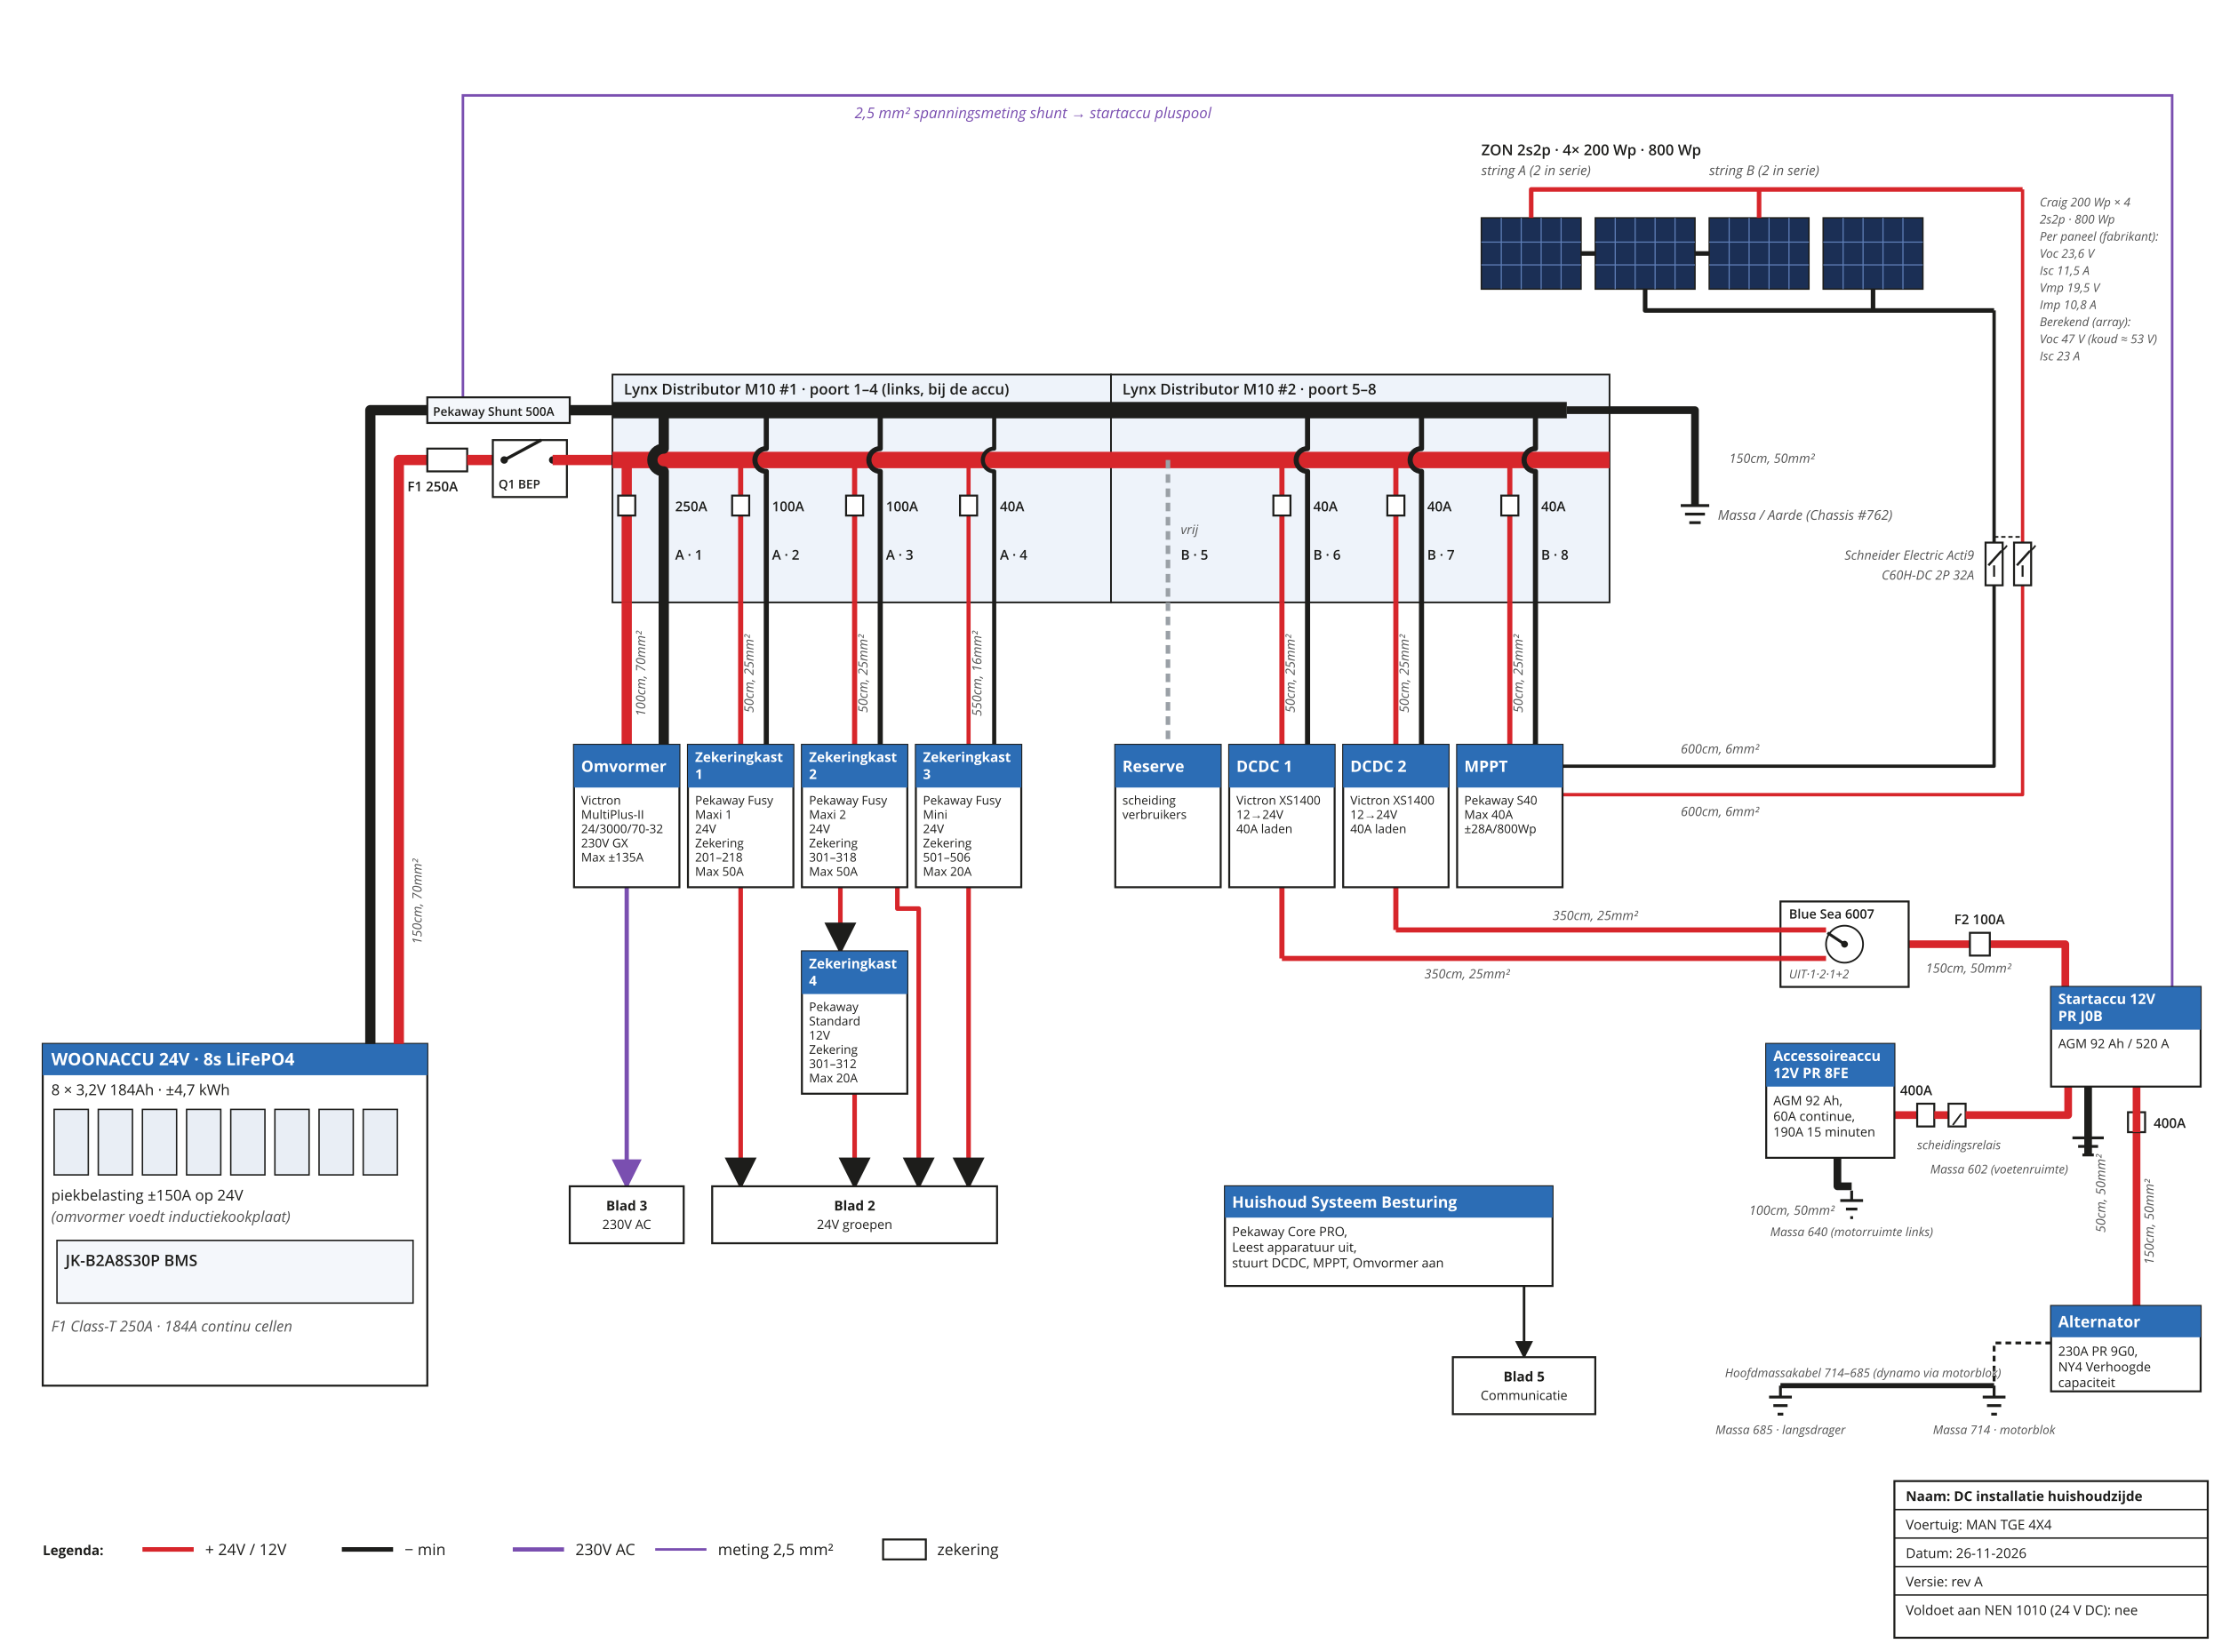
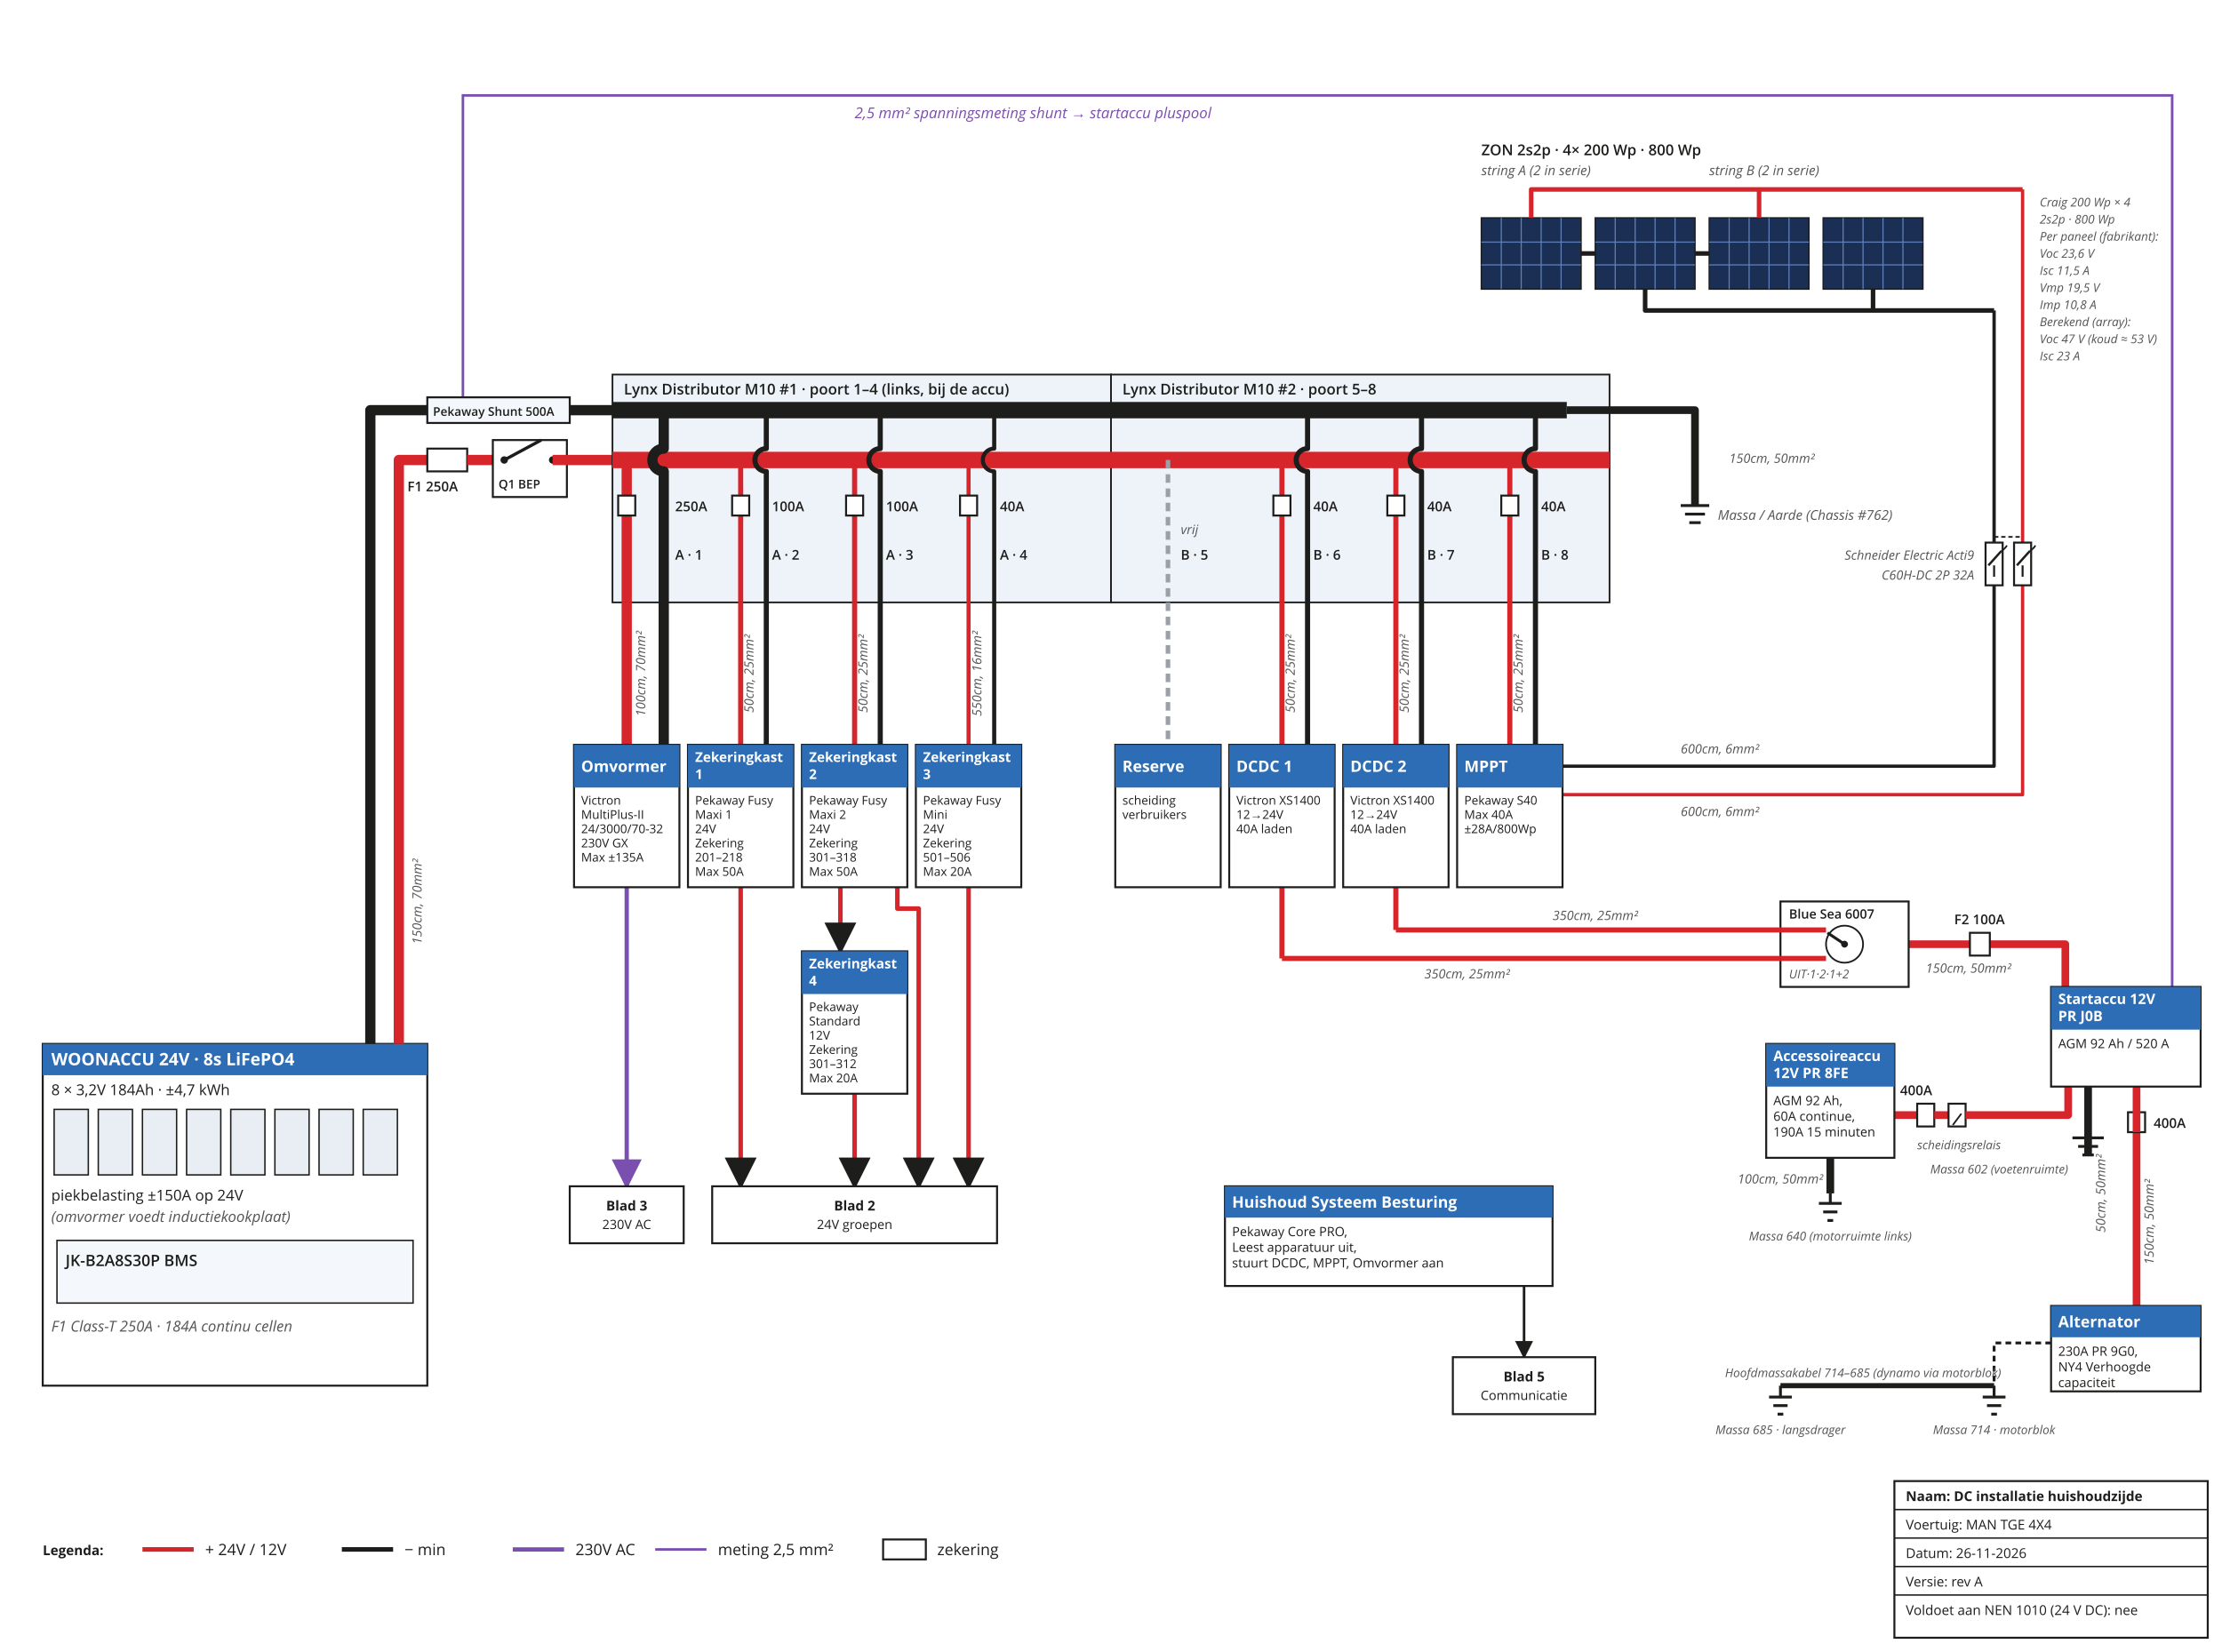
<svg xmlns="http://www.w3.org/2000/svg" viewBox="0 0 1560 1160" role="img" aria-label="Blad 1 energie en laden: woonaccu links onder, Lynx A en B midden met poorten 1 tot 8, zon 2s2p rechtsboven, 12V voertuigdelen rechts.">
  <rect width="100%" height="100%" fill="#fff" />
  <defs>
    <style>.p{stroke:#d7262b;stroke-width:3.2;fill:none;stroke-linejoin:round}
.n{stroke:#1d1d1b;stroke-width:3.2;fill:none;stroke-linejoin:round}
.ac{stroke:#7a4fb0;stroke-width:3;fill:none}
.box{fill:#fff;stroke:#1d1d1b;stroke-width:1.4}
.hd{fill:#2c6db5}
.ht{fill:#fff;font:700 12px 'Open Sans',Arial,sans-serif}
.bt{fill:#1d1d1b;font:400 11px 'Open Sans',Arial,sans-serif}
.lb{fill:#1d1d1b;font:600 11px 'Open Sans',Arial,sans-serif}
.cb{fill:#555;font:italic 400 10.5px 'Open Sans',Arial,sans-serif}
.fz{fill:#fff;stroke:#1d1d1b;stroke-width:1.4}
.fr{fill:#eef3fa;stroke:#1d1d1b;stroke-width:1.2}
.pv{fill:#1b2f55;stroke:#1d1d1b}
</style>
    <marker id="ar" viewBox="0 0 10 10" refX="9" refY="5" markerWidth="7" markerHeight="7" orient="auto-start-reverse">
      <path d="M0 0L10 5L0 10z" fill="#1d1d1b" />
    </marker>
    <marker id="arp" viewBox="0 0 10 10" refX="9" refY="5" markerWidth="7" markerHeight="7" orient="auto-start-reverse">
      <path d="M0 0L10 5L0 10z" fill="#7a4fb0" />
    </marker>
    <g id="pvp">
      <rect width="70" height="50" class="pv" />
      <path d="M0 17H70M0 33H70M14 0V50M28 0V50M42 0V50M56 0V50" stroke="#5f7fb8" stroke-width=".8" />
    </g>
  </defs>
  <g transform="translate(0,93)">
    <use href="#pvp" x="1040" y="60" />
    <use href="#pvp" x="1120" y="60" />
    <use href="#pvp" x="1200" y="60" />
    <use href="#pvp" x="1280" y="60" />
    <path d="M1110 85H1120" class="n" />
    <path d="M1190 85H1200" class="n" />
    <path d="M1075 60V40H1420" class="p" />
    <path d="M1155 110V125H1400" class="n" />
    <path d="M1235 60V40" class="p" />
    <path d="M1315 110V125" class="n" />
    <text x="1432" y="52" class="cb" style="font-size:8.5px">Craig 200 Wp × 4</text>
    <text x="1432" y="64" class="cb" style="font-size:8.5px">2s2p · 800 Wp</text>
    <text x="1432" y="76" class="cb" style="font-size:8.5px">Per paneel (fabrikant):</text>
    <text x="1432" y="88" class="cb" style="font-size:8.5px">Voc 23,6 V</text>
    <text x="1432" y="100" class="cb" style="font-size:8.5px">Isc 11,5 A</text>
    <text x="1432" y="112" class="cb" style="font-size:8.5px">Vmp 19,5 V</text>
    <text x="1432" y="124" class="cb" style="font-size:8.5px">Imp 10,8 A</text>
    <text x="1432" y="136" class="cb" style="font-size:8.5px">Berekend (array):</text>
    <text x="1432" y="148" class="cb" style="font-size:8.5px">Voc 47 V (koud ≈ 53 V)</text>
    <text x="1432" y="160" class="cb" style="font-size:8.5px">Isc 23 A</text>
    <text x="1040" y="30" class="cb" style="font-size:9.5px">string A (2 in serie)</text>
    <text x="1200" y="30" class="cb" style="font-size:9.5px">string B (2 in serie)</text>
    <text x="1040" y="16" class="lb" style="font-size:10.5px">ZON 2s2p · 4× 200 Wp · 800 Wp</text>
    <path d="M1420 40V465H1097" class="p" style="stroke-width:2.34" />
    <text x="1180" y="480" class="cb" style="font-size:9px">600cm, 6mm²</text>
    <path d="M1400 125V445H1097" class="n" style="stroke-width:2.34" />
    <text x="1180" y="436" class="cb" style="font-size:9px">600cm, 6mm²</text>
    <path d="M1400 284H1420" stroke="#1d1d1b" stroke-width="1.2" stroke-dasharray="3 2" />
    <rect x="1394" y="288" width="12" height="30" fill="#fff" stroke="#1d1d1b" stroke-width="1.4" />
    <path d="M1400 312V304" stroke="#1d1d1b" stroke-width="1.4" />
    <path d="M1396 304L1405 294" stroke="#1d1d1b" stroke-width="1.6" />
    <path d="M1405 294Q1408 292 1409 290" stroke="#1d1d1b" stroke-width="1.2" fill="none" />
    <rect x="1414" y="288" width="12" height="30" fill="#fff" stroke="#1d1d1b" stroke-width="1.4" />
    <path d="M1420 312V304" stroke="#1d1d1b" stroke-width="1.4" />
    <path d="M1416 304L1425 294" stroke="#1d1d1b" stroke-width="1.6" />
    <path d="M1425 294Q1428 292 1429 290" stroke="#1d1d1b" stroke-width="1.2" fill="none" />
    <path d="M1070 810V860" stroke="#1d1d1b" stroke-width="1.8" marker-end="url(#ar)" />
    <rect x="1020" y="860" width="100" height="40" class="box" />
    <text x="1070" y="877" text-anchor="middle" class="ht" style="font-size:9.5px;fill:#1d1d1b">Blad 5</text>
    <text x="1070" y="890" text-anchor="middle" class="bt" style="font-size:9px">Communicatie</text>
    <text x="1386" y="300" class="cb" style="font-size:9px" text-anchor="end">Schneider Electric Acti9</text>
    <text x="1386" y="314" class="cb" style="font-size:9px" text-anchor="end">C60H-DC 2P 32A</text>
    <path d="M325 187V-26H1525V600" stroke="#7a4fb0" stroke-width="1.8" fill="none" />
    <text x="600" y="-10" class="cb" style="fill:#7a4fb0">2,5 mm² spanningsmeting shunt → startaccu pluspool</text>
    <rect x="30" y="640" width="270" height="240" class="box" />
    <rect x="30" y="640" width="270" height="22" class="hd" />
    <text x="36" y="655" class="ht">WOONACCU 24V · 8s LiFePO4</text>
    <text x="36" y="676" class="bt" style="font-size:10.5px">8 × 3,2V 184Ah · ±4,7 kWh</text>
    <rect x="38" y="686" width="24" height="46" fill="#e9eef5" stroke="#1d1d1b" />
    <rect x="69" y="686" width="24" height="46" fill="#e9eef5" stroke="#1d1d1b" />
    <rect x="100" y="686" width="24" height="46" fill="#e9eef5" stroke="#1d1d1b" />
    <rect x="131" y="686" width="24" height="46" fill="#e9eef5" stroke="#1d1d1b" />
    <rect x="162" y="686" width="24" height="46" fill="#e9eef5" stroke="#1d1d1b" />
    <rect x="193" y="686" width="24" height="46" fill="#e9eef5" stroke="#1d1d1b" />
    <rect x="224" y="686" width="24" height="46" fill="#e9eef5" stroke="#1d1d1b" />
    <rect x="255" y="686" width="24" height="46" fill="#e9eef5" stroke="#1d1d1b" />
    <text x="36" y="750" class="bt" style="font-size:10.5px">piekbelasting ±150A op 24V</text>
    <text x="36" y="765" class="cb">(omvormer voedt inductiekookplaat)</text>
    <rect x="40" y="778" width="250" height="44" fill="#f4f7fb" stroke="#1d1d1b" />
    <text x="46" y="796" class="lb">JK-B2A8S30P BMS</text>
    <text x="36" y="842" class="cb">F1 Class-T 250A · 184A continu cellen</text>
    <path d="M260 640V195H300" class="n" style="stroke-width:7.2" />
    <path d="M280 640V230H300" class="p" style="stroke-width:7.2" />
    <text transform="translate(296,540) rotate(-90)" text-anchor="middle" class="cb" style="font-size:9px">150cm, 70mm²</text>
    <path d="M400 195H430" class="n" style="stroke-width:7.2" />
    <rect x="300" y="186" width="100" height="18" class="box" style="fill:#f4f7fb" />
    <text x="304" y="199" class="lb" style="font-size:8.5px">Pekaway Shunt 500A</text>
    <rect x="300" y="222" width="28" height="16" class="fz" />
    <text x="286" y="252" class="lb" style="font-size:9.5px">F1 250A</text>
    <path d="M328 230H346" class="p" style="stroke-width:7.2" />
    <rect x="346" y="216" width="52" height="40" fill="none" stroke="#1d1d1b" stroke-width="1.4" />
    <circle cx="354" cy="230" r="2.6" fill="#1d1d1b" />
    <circle cx="388" cy="230" r="2.6" fill="#1d1d1b" />
    <path d="M354 230L380 216" stroke="#1d1d1b" stroke-width="2.2" />
    <path d="M388 230H430" class="p" style="stroke-width:7.2" />
    <text x="350" y="250" class="lb" style="font-size:8.5px">Q1 BEP</text>
    <rect x="430" y="170" width="350" height="160" class="fr" />
    <text x="438" y="184" class="lb" style="font-size:10.5px">Lynx Distributor M10 #1 · poort 1–4 (links, bij de accu)</text>
    <rect x="780" y="170" width="350" height="160" class="fr" />
    <text x="788" y="184" class="lb" style="font-size:10.5px">Lynx Distributor M10 #2 · poort 5–8</text>
    <path d="M430 195H1100" class="n" style="stroke-width:11.5" />
    <path d="M430 230H1130" class="p" style="stroke-width:11.5" />
    <path d="M1100 195H1190V262" class="n" style="stroke-width:5.4" />
    <text x="1214" y="232" class="cb" style="font-size:9px">150cm, 50mm²</text>
    <path d="M1180 262H1200M1183 268H1197M1186 274H1194" stroke="#1d1d1b" stroke-width="2" />
    <text x="1206" y="272" class="cb" style="font-size:9.5px">Massa / Aarde (Chassis #762)</text>
    <path d="M466 430V238a8 8 0 0 1 0-16V195" class="n" style="stroke-width:7.2" />
    <path d="M538 430V238a8 8 0 0 1 0-16V195" class="n" style="stroke-width:3.6" />
    <path d="M618 430V238a8 8 0 0 1 0-16V195" class="n" style="stroke-width:3.6" />
    <path d="M698 430V238a8 8 0 0 1 0-16V195" class="n" style="stroke-width:2.88" />
    <path d="M918 430V238a8 8 0 0 1 0-16V195" class="n" style="stroke-width:3.6" />
    <path d="M998 430V238a8 8 0 0 1 0-16V195" class="n" style="stroke-width:3.6" />
    <path d="M1078 430V238a8 8 0 0 1 0-16V195" class="n" style="stroke-width:3.6" />
    <path d="M440 230V330" class="p" style="stroke-width:7.2" />
    <rect x="434" y="255" width="12" height="14" class="fz" />
    <text x="474" y="266" class="lb" style="font-size:9.5px">250A</text>
    <text x="474" y="300" class="lb" style="font-size:9.5px">A · 1</text>
    <path d="M440 330V430" class="p" style="stroke-width:7.2" />
    <path d="M520 230V330" class="p" style="stroke-width:3.6" />
    <rect x="514" y="255" width="12" height="14" class="fz" />
    <text x="542" y="266" class="lb" style="font-size:9.5px">100A</text>
    <text x="542" y="300" class="lb" style="font-size:9.5px">A · 2</text>
    <path d="M520 330V430" class="p" style="stroke-width:3.6" />
    <path d="M600 230V330" class="p" style="stroke-width:3.6" />
    <rect x="594" y="255" width="12" height="14" class="fz" />
    <text x="622" y="266" class="lb" style="font-size:9.5px">100A</text>
    <text x="622" y="300" class="lb" style="font-size:9.5px">A · 3</text>
    <path d="M600 330V430" class="p" style="stroke-width:3.6" />
    <path d="M680 230V330" class="p" style="stroke-width:2.88" />
    <rect x="674" y="255" width="12" height="14" class="fz" />
    <text x="702" y="266" class="lb" style="font-size:9.5px">40A</text>
    <text x="702" y="300" class="lb" style="font-size:9.5px">A · 4</text>
    <path d="M680 330V430" class="p" style="stroke-width:2.88" />
    <path d="M820 230V330" class="p" style="stroke:#9aa0a6;stroke-dasharray:6 4" />
    <text x="829" y="282" class="cb" style="font-size:9px">vrij</text>
    <text x="829" y="300" class="lb" style="font-size:9.5px">B · 5</text>
    <path d="M820 330V430" class="p" style="stroke:#9aa0a6;stroke-dasharray:6 4" />
    <path d="M900 230V330" class="p" style="stroke-width:3.6" />
    <rect x="894" y="255" width="12" height="14" class="fz" />
    <text x="922" y="266" class="lb" style="font-size:9.5px">40A</text>
    <text x="922" y="300" class="lb" style="font-size:9.5px">B · 6</text>
    <path d="M900 330V430" class="p" style="stroke-width:3.6" />
    <path d="M980 230V330" class="p" style="stroke-width:3.6" />
    <rect x="974" y="255" width="12" height="14" class="fz" />
    <text x="1002" y="266" class="lb" style="font-size:9.5px">40A</text>
    <text x="1002" y="300" class="lb" style="font-size:9.5px">B · 7</text>
    <path d="M980 330V430" class="p" style="stroke-width:3.6" />
    <path d="M1060 230V330" class="p" style="stroke-width:3.6" />
    <rect x="1054" y="255" width="12" height="14" class="fz" />
    <text x="1082" y="266" class="lb" style="font-size:9.5px">40A</text>
    <text x="1082" y="300" class="lb" style="font-size:9.5px">B · 8</text>
    <path d="M1060 330V430" class="p" style="stroke-width:3.6" />
    <path d="M440 530V740" class="ac" marker-end="url(#arp)" />
    <path d="M520 530V740" class="p" marker-end="url(#ar)" />
    <path d="M630 530V545H645V740" class="p" marker-end="url(#ar)" />
    <path d="M590 530V575" class="p" marker-end="url(#ar)" />
    <path d="M600 675V740" class="p" marker-end="url(#ar)" />
    <path d="M680 530V740" class="p" marker-end="url(#ar)" />
    <path d="M1450 600V570H1340" class="p" style="stroke-width:5.4" />
    <rect x="1383" y="562" width="14" height="16" class="fz" />
    <text x="1372" y="556" class="lb" style="font-size:9.5px">F2 100A</text>
    <text x="1352" y="590" class="cb" style="font-size:9px">150cm, 50mm²</text>
    <rect x="1250" y="540" width="90" height="60" class="box" />
    <circle cx="1295" cy="570" r="13" fill="#fff" stroke="#1d1d1b" stroke-width="1.2" />
    <circle cx="1295" cy="570" r="2.4" fill="#1d1d1b" />
    <path d="M1295 570L1283 562" stroke="#1d1d1b" stroke-width="2" />
    <text x="1256" y="552" class="lb" style="font-size:9px">Blue Sea 6007</text>
    <text x="1256" y="594" class="cb" style="font-size:8.5px">UIT·1·2·1+2</text>
    <path d="M1250 560H1282" class="p" style="stroke-width:3.6" />
    <path d="M1250 580H1282" class="p" style="stroke-width:3.6" />
    <path d="M980 560V530" class="p" style="stroke-width:3.6" />
    <path d="M980 560H1250" class="p" style="stroke-width:3.6" />
    <path d="M900 580V530" class="p" style="stroke-width:3.6" />
    <path d="M900 580H1250" class="p" style="stroke-width:3.6" />
    <text x="1090" y="553" class="cb" style="font-size:9px">350cm, 25mm²</text>
    <text x="1000" y="594" class="cb" style="font-size:9px">350cm, 25mm²</text>
    <path d="M1330 690H1346" class="p" style="stroke-width:5.4" />
    <rect x="1346" y="682" width="12" height="16" class="fz" />
    <text x="1334" y="676" class="lb" style="font-size:9.5px">400A</text>
    <path d="M1358 690H1368" class="p" style="stroke-width:5.4" />
    <rect x="1368" y="682" width="12" height="16" class="fz" />
    <path d="M1371 697L1377 689" stroke="#1d1d1b" stroke-width="1.2" />
    <text x="1346" y="714" class="cb" style="font-size:8.5px">scheidingsrelais</text>
    <path d="M1380 690H1452V670" class="p" style="stroke-width:5.4" />
    <path d="M1466 670V718" class="n" style="stroke-width:5.4" />
    <path d="M1455 706H1477M1459 712H1473M1462 718H1470" stroke="#1d1d1b" stroke-width="2" />
    <text x="1452" y="731" text-anchor="end" class="cb" style="font-size:8.5px">Massa 602 (voetenruimte)</text>
    <path d="M1440 850H1400V880" stroke="#1d1d1b" stroke-width="2" stroke-dasharray="4 3" fill="none" />
    <path d="M1400 880H1250" class="n" style="stroke-width:3.6" />
    <text x="1308" y="874" text-anchor="middle" class="cb" style="font-size:8.5px">Hoofdmassakabel 714–685 (dynamo via motorblok)</text>
    <path d="M1400 880V888M1392 888H1408M1395 894H1405M1398 900H1402" stroke="#1d1d1b" stroke-width="2" />
    <text x="1400" y="914" text-anchor="middle" class="cb" style="font-size:8.5px">Massa 714 · motorblok</text>
    <path d="M1250 880V888M1242 888H1258M1245 894H1255M1248 900H1252" stroke="#1d1d1b" stroke-width="2" />
    <text x="1250" y="914" text-anchor="middle" class="cb" style="font-size:8.5px">Massa 685 · langsdrager</text>
-     <path d="M1290 720V740H1300" class="n" style="stroke-width:5.4" />
-     <path d="M1300 743V750" stroke="#1d1d1b" stroke-width="2" />
-     <path d="M1292 750H1308M1296 756H1304M1299 762H1301" stroke="#1d1d1b" stroke-width="2" />
-     <text x="1288" y="760" text-anchor="end" class="cb" style="font-size:9px">100cm, 50mm²</text>
-     <text x="1300" y="775" text-anchor="middle" class="cb" style="font-size:8.5px">Massa 640 (motorruimte links)</text>
+     <path d="M1285 720V745" class="n" style="stroke-width:5.4" />
+     <path d="M1285 745V752M1277 752H1293M1280 758H1290M1283 764H1287" stroke="#1d1d1b" stroke-width="2" />
+     <text x="1280" y="738" text-anchor="end" class="cb" style="font-size:9px">100cm, 50mm²</text>
+     <text x="1285" y="778" text-anchor="middle" class="cb" style="font-size:8.5px">Massa 640 (motorruimte links)</text>
    <path d="M1500 824V688" class="p" style="stroke-width:5.4" />
    <rect x="1494" y="688" width="12" height="14" class="fz" />
    <path d="M1500 702V670" class="p" style="stroke-width:5.4" />
    <text x="1512" y="699" class="lb" style="font-size:9.5px">400A</text>
    <text transform="translate(1478,745) rotate(-90)" text-anchor="middle" class="cb" style="font-size:9px">50cm, 50mm²</text>
    <text transform="translate(1512,765) rotate(-90)" text-anchor="middle" class="cb" style="font-size:9px">150cm, 50mm²</text>
    <g transform="translate(30,987)">
      <text x="0" y="12" class="bt" style="font-size:9.5px;font-weight:700;fill:#1d1d1b">Legenda:</text>
      <g transform="translate(70,0)">
        <path d="M0 8H36" class="p" />
        <text x="44" y="12" class="bt">+ 24V / 12V</text>
        <path d="M140 8H176" class="n" />
        <text x="184" y="12" class="bt">− min</text>
        <path d="M260 8H296" class="ac" />
        <text x="304" y="12" class="bt">230V AC</text>
        <path d="M360 8H396" stroke="#7a4fb0" stroke-width="1.8" />
        <text x="404" y="12" class="bt">meting 2,5 mm²</text>
        <rect x="520" y="1" width="30" height="14" class="fz" />
        <text x="558" y="12" class="bt">zekering</text>
      </g>
    </g>
    <rect x="403" y="430" width="74" height="100" class="box" />
    <rect x="403" y="430" width="74" height="30" class="hd" />
    <text x="408" y="449" class="ht" style="font-size:11px">Omvormer</text>
    <text x="408" y="472" class="bt" style="font-size:8.5px">Victron</text>
    <text x="408" y="482" class="bt" style="font-size:8.5px">MultiPlus-II</text>
    <text x="408" y="492" class="bt" style="font-size:8.5px">24/3000/70-32</text>
    <text x="408" y="502" class="bt" style="font-size:8.5px">230V GX</text>
    <text x="408" y="512" class="bt" style="font-size:8.5px">Max ±135A</text>
    <rect x="483" y="430" width="74" height="100" class="box" />
    <rect x="483" y="430" width="74" height="30" class="hd" />
    <text x="488" y="442" class="ht" style="font-size:9.5px">Zekeringkast</text>
    <text x="488" y="454" class="ht" style="font-size:9.5px">1</text>
    <text x="488" y="472" class="bt" style="font-size:8.5px">Pekaway Fusy</text>
    <text x="488" y="482" class="bt" style="font-size:8.5px">Maxi 1</text>
    <text x="488" y="492" class="bt" style="font-size:8.5px">24V</text>
    <text x="488" y="502" class="bt" style="font-size:8.5px">Zekering</text>
    <text x="488" y="512" class="bt" style="font-size:8.5px">201–218</text>
    <text x="488" y="522" class="bt" style="font-size:8.5px">Max 50A</text>
    <rect x="563" y="430" width="74" height="100" class="box" />
    <rect x="563" y="430" width="74" height="30" class="hd" />
    <text x="568" y="442" class="ht" style="font-size:9.5px">Zekeringkast</text>
    <text x="568" y="454" class="ht" style="font-size:9.5px">2</text>
    <text x="568" y="472" class="bt" style="font-size:8.5px">Pekaway Fusy</text>
    <text x="568" y="482" class="bt" style="font-size:8.5px">Maxi 2</text>
    <text x="568" y="492" class="bt" style="font-size:8.5px">24V</text>
    <text x="568" y="502" class="bt" style="font-size:8.5px">Zekering</text>
    <text x="568" y="512" class="bt" style="font-size:8.5px">301–318</text>
    <text x="568" y="522" class="bt" style="font-size:8.5px">Max 50A</text>
    <rect x="563" y="575" width="74" height="100" class="box" />
    <rect x="563" y="575" width="74" height="30" class="hd" />
    <text x="568" y="587" class="ht" style="font-size:9.5px">Zekeringkast</text>
    <text x="568" y="599" class="ht" style="font-size:9.5px">4</text>
    <text x="568" y="617" class="bt" style="font-size:8.5px">Pekaway</text>
    <text x="568" y="627" class="bt" style="font-size:8.5px">Standard</text>
    <text x="568" y="637" class="bt" style="font-size:8.5px">12V</text>
    <text x="568" y="647" class="bt" style="font-size:8.5px">Zekering</text>
    <text x="568" y="657" class="bt" style="font-size:8.5px">301–312</text>
    <text x="568" y="667" class="bt" style="font-size:8.5px">Max 20A</text>
    <rect x="643" y="430" width="74" height="100" class="box" />
    <rect x="643" y="430" width="74" height="30" class="hd" />
    <text x="648" y="442" class="ht" style="font-size:9.5px">Zekeringkast</text>
    <text x="648" y="454" class="ht" style="font-size:9.5px">3</text>
    <text x="648" y="472" class="bt" style="font-size:8.5px">Pekaway Fusy</text>
    <text x="648" y="482" class="bt" style="font-size:8.5px">Mini</text>
    <text x="648" y="492" class="bt" style="font-size:8.5px">24V</text>
    <text x="648" y="502" class="bt" style="font-size:8.5px">Zekering</text>
    <text x="648" y="512" class="bt" style="font-size:8.5px">501–506</text>
    <text x="648" y="522" class="bt" style="font-size:8.5px">Max 20A</text>
    <rect x="783" y="430" width="74" height="100" class="box" />
    <rect x="783" y="430" width="74" height="30" class="hd" />
    <text x="788" y="449" class="ht" style="font-size:11px">Reserve</text>
    <text x="788" y="472" class="bt" style="font-size:8.5px">scheiding</text>
    <text x="788" y="482" class="bt" style="font-size:8.5px">verbruikers</text>
    <rect x="863" y="430" width="74" height="100" class="box" />
    <rect x="863" y="430" width="74" height="30" class="hd" />
    <text x="868" y="449" class="ht" style="font-size:11px">DCDC 1</text>
    <text x="868" y="472" class="bt" style="font-size:8.5px">Victron XS1400</text>
    <text x="868" y="482" class="bt" style="font-size:8.5px">12→24V</text>
    <text x="868" y="492" class="bt" style="font-size:8.5px">40A laden</text>
    <rect x="943" y="430" width="74" height="100" class="box" />
    <rect x="943" y="430" width="74" height="30" class="hd" />
    <text x="948" y="449" class="ht" style="font-size:11px">DCDC 2</text>
    <text x="948" y="472" class="bt" style="font-size:8.5px">Victron XS1400</text>
    <text x="948" y="482" class="bt" style="font-size:8.5px">12→24V</text>
    <text x="948" y="492" class="bt" style="font-size:8.5px">40A laden</text>
    <rect x="1023" y="430" width="74" height="100" class="box" />
    <rect x="1023" y="430" width="74" height="30" class="hd" />
    <text x="1028" y="449" class="ht" style="font-size:11px">MPPT</text>
    <text x="1028" y="472" class="bt" style="font-size:8.5px">Pekaway S40</text>
    <text x="1028" y="482" class="bt" style="font-size:8.5px">Max 40A</text>
    <text x="1028" y="492" class="bt" style="font-size:8.5px">±28A/800Wp</text>
    <text transform="translate(453,380) rotate(-90)" text-anchor="middle" class="cb" style="font-size:9px">100cm, 70mm²</text>
    <text transform="translate(529,380) rotate(-90)" text-anchor="middle" class="cb" style="font-size:9px">50cm, 25mm²</text>
    <text transform="translate(609,380) rotate(-90)" text-anchor="middle" class="cb" style="font-size:9px">50cm, 25mm²</text>
    <text transform="translate(689,380) rotate(-90)" text-anchor="middle" class="cb" style="font-size:9px">550cm, 16mm²</text>
    <text transform="translate(909,380) rotate(-90)" text-anchor="middle" class="cb" style="font-size:9px">50cm, 25mm²</text>
    <text transform="translate(989,380) rotate(-90)" text-anchor="middle" class="cb" style="font-size:9px">50cm, 25mm²</text>
    <text transform="translate(1069,380) rotate(-90)" text-anchor="middle" class="cb" style="font-size:9px">50cm, 25mm²</text>
    <rect x="400" y="740" width="80" height="40" class="box" />
    <text x="440" y="757" text-anchor="middle" class="ht" style="font-size:9.5px;fill:#1d1d1b">Blad 3</text>
    <text x="440" y="770" text-anchor="middle" class="bt" style="font-size:9px">230V AC</text>
    <rect x="500" y="740" width="200" height="40" class="box" />
    <text x="600" y="757" text-anchor="middle" class="ht" style="font-size:9.5px;fill:#1d1d1b">Blad 2</text>
    <text x="600" y="770" text-anchor="middle" class="bt" style="font-size:9px">24V groepen</text>
    <rect x="1440" y="600" width="105" height="70" class="box" />
    <rect x="1440" y="600" width="105" height="30" class="hd" />
    <text x="1445" y="612" class="ht" style="font-size:10px">Startaccu 12V</text>
    <text x="1445" y="624" class="ht" style="font-size:10px">PR J0B</text>
    <text x="1445" y="643" class="bt" style="font-size:9px">AGM 92 Ah / 520 A</text>
    <rect x="1240" y="640" width="90" height="80" class="box" />
    <rect x="1240" y="640" width="90" height="30" class="hd" />
    <text x="1245" y="652" class="ht" style="font-size:10px">Accessoireaccu</text>
    <text x="1245" y="664" class="ht" style="font-size:10px">12V PR 8FE</text>
    <text x="1245" y="683" class="bt" style="font-size:9px">AGM 92 Ah,</text>
    <text x="1245" y="694" class="bt" style="font-size:9px">60A continue,</text>
    <text x="1245" y="705" class="bt" style="font-size:9px">190A 15 minuten</text>
    <rect x="1440" y="824" width="105" height="60" class="box" />
    <rect x="1440" y="824" width="105" height="22" class="hd" />
    <text x="1445" y="839" class="ht" style="font-size:11px">Alternator</text>
    <text x="1445" y="859" class="bt" style="font-size:9px">230A PR 9G0,</text>
    <text x="1445" y="870" class="bt" style="font-size:9px">NY4 Verhoogde</text>
    <text x="1445" y="881" class="bt" style="font-size:9px">capaciteit</text>
    <rect x="860" y="740" width="230" height="70" class="box" />
    <rect x="860" y="740" width="230" height="22" class="hd" />
    <text x="865" y="755" class="ht" style="font-size:11px">Huishoud Systeem Besturing</text>
    <text x="865" y="775" class="bt" style="font-size:9px">Pekaway Core PRO,</text>
    <text x="865" y="786" class="bt" style="font-size:9px">Leest apparatuur uit,</text>
    <text x="865" y="797" class="bt" style="font-size:9px">stuurt DCDC, MPPT, Omvormer aan</text>
  </g>
  <g font-family="Open Sans,Arial,sans-serif">
    <rect x="1330" y="1040" width="220" height="110" fill="#fff" stroke="#1d1d1b" stroke-width="1.4" />
    <path d="M1330 1060H1550M1330 1080H1550M1330 1100H1550M1330 1120H1550" stroke="#1d1d1b" stroke-width="1" />
    <text x="1338" y="1054" font-size="9.5" font-weight="700" fill="#1d1d1b">Naam: DC installatie huishoudzijde</text>
    <text x="1338" y="1074" font-size="9.5" fill="#1d1d1b">Voertuig: MAN TGE 4X4</text>
    <text x="1338" y="1094" font-size="9.5" fill="#1d1d1b">Datum: 26-11-2026</text>
    <text x="1338" y="1114" font-size="9.5" fill="#1d1d1b">Versie: rev A</text>
    <text x="1338" y="1134" font-size="9.5" fill="#1d1d1b">Voldoet aan NEN 1010 (24 V DC): nee</text>
  </g>
</svg>
